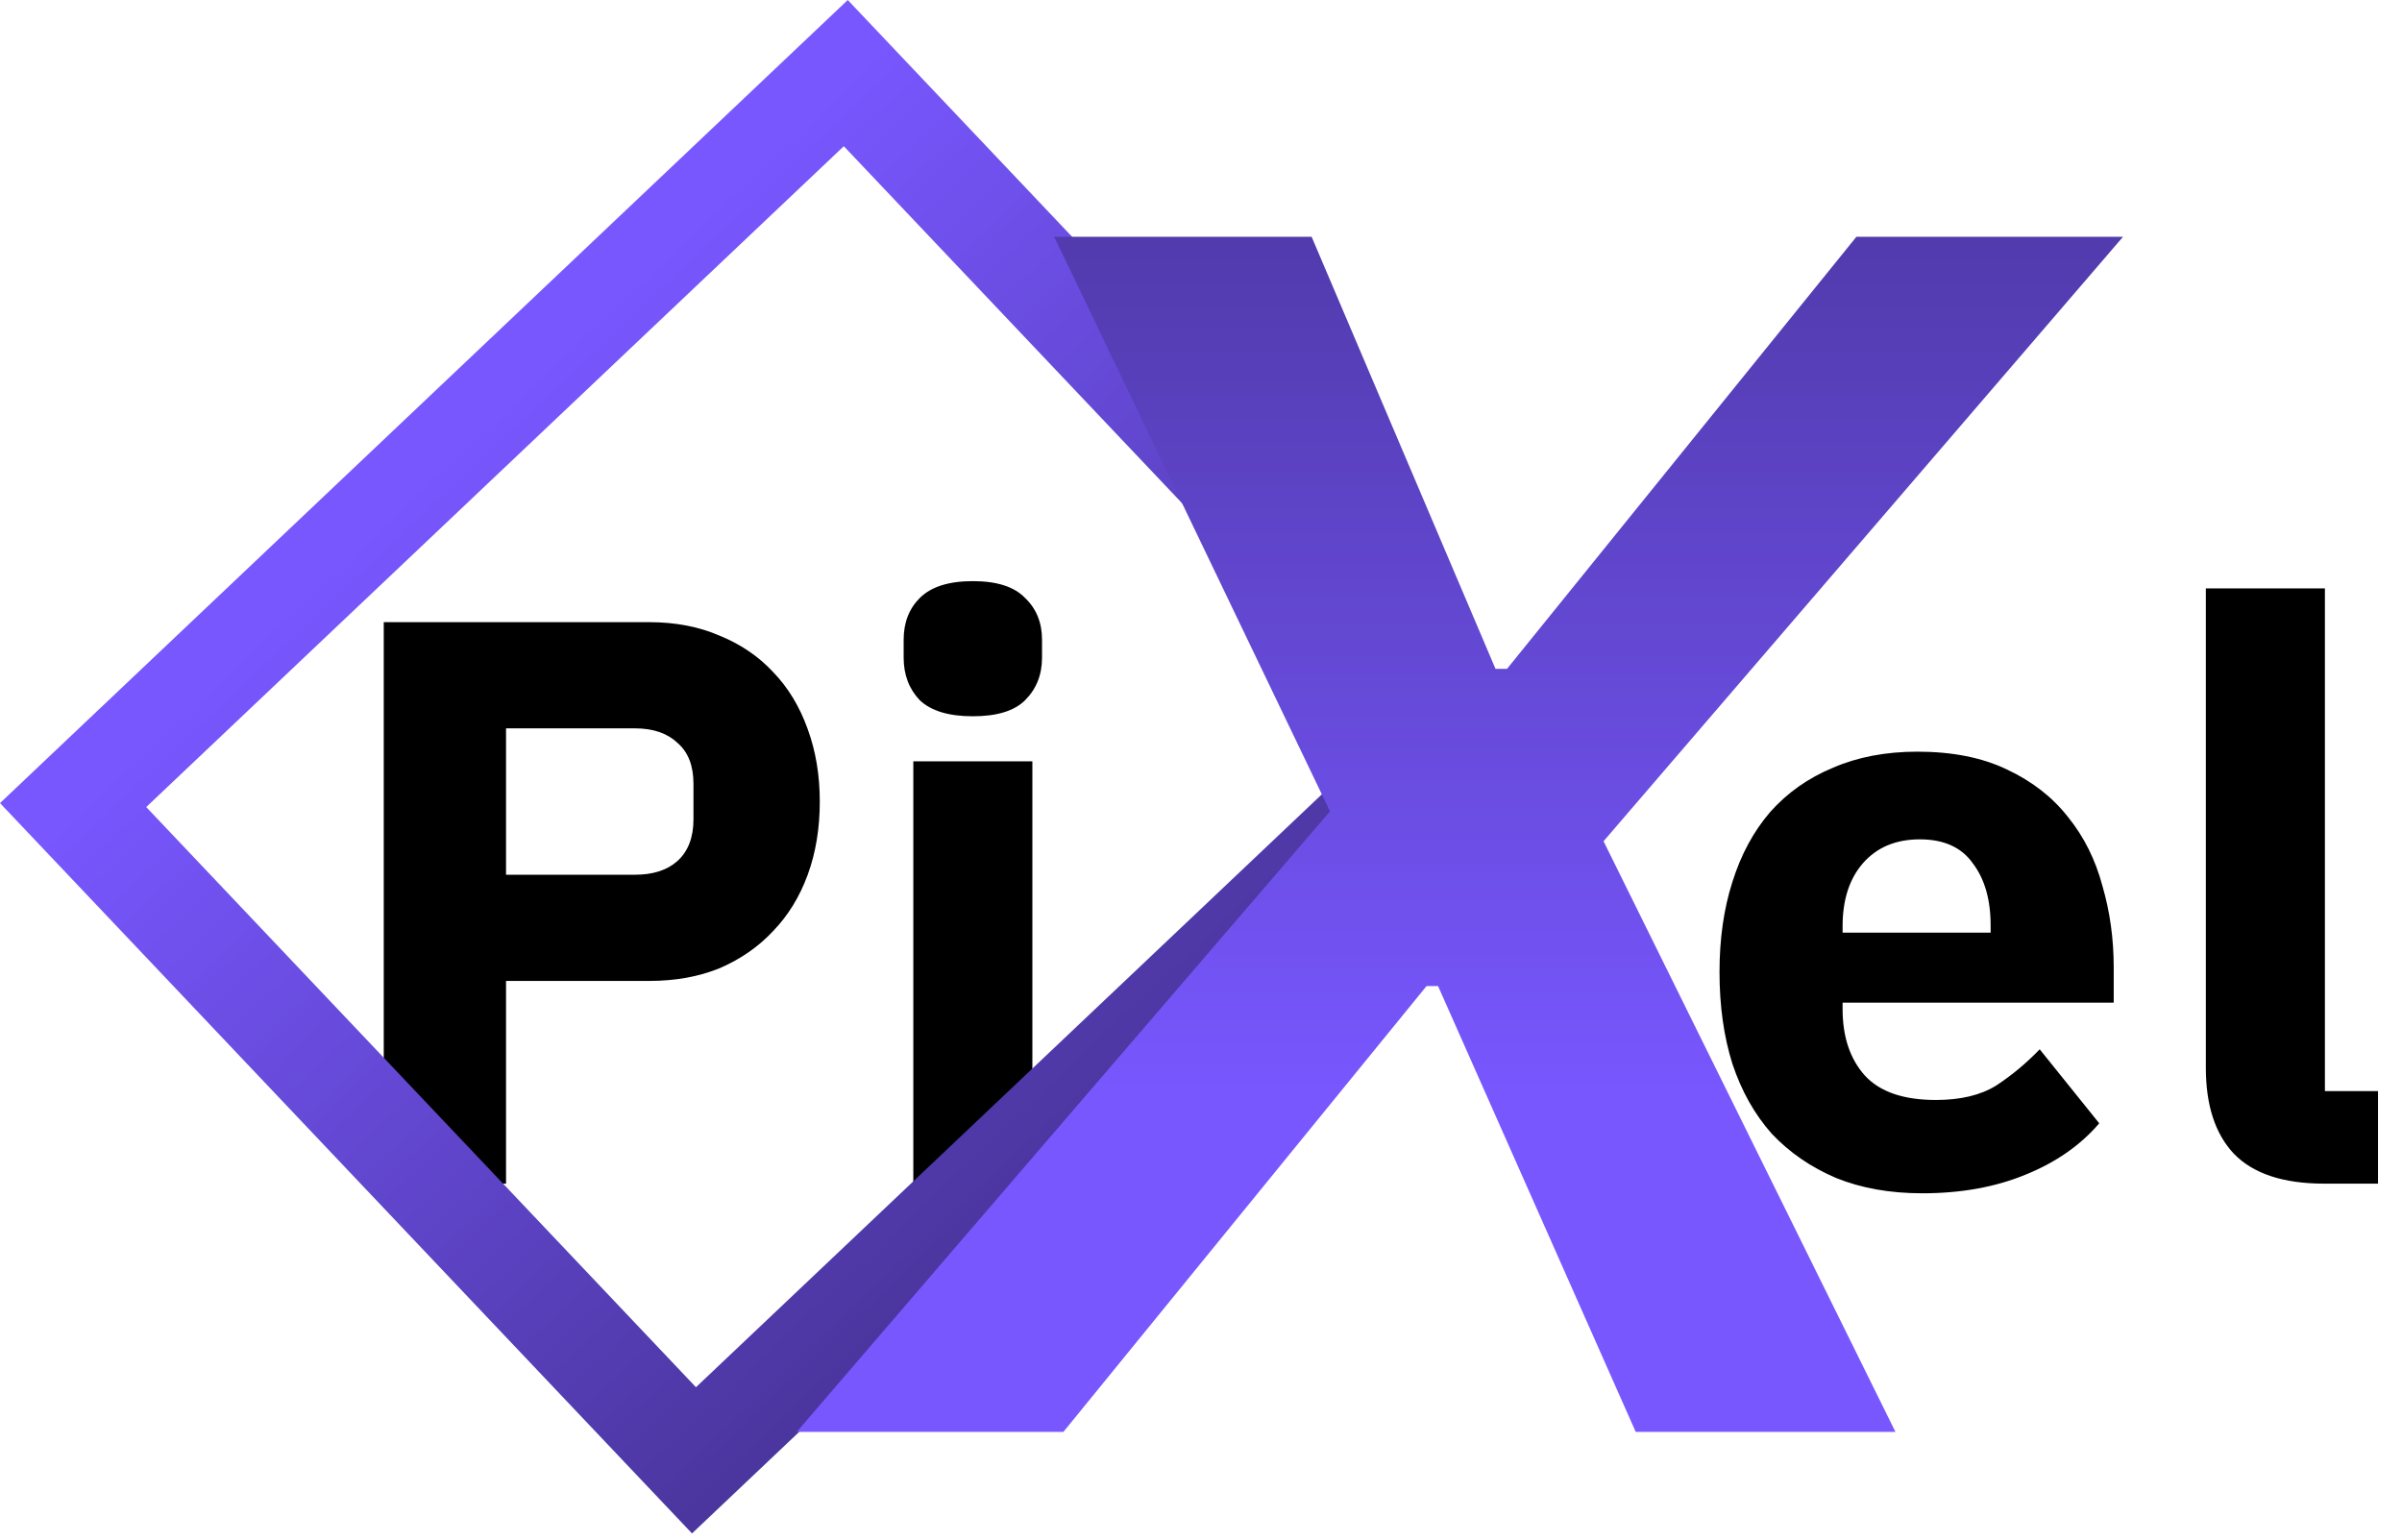
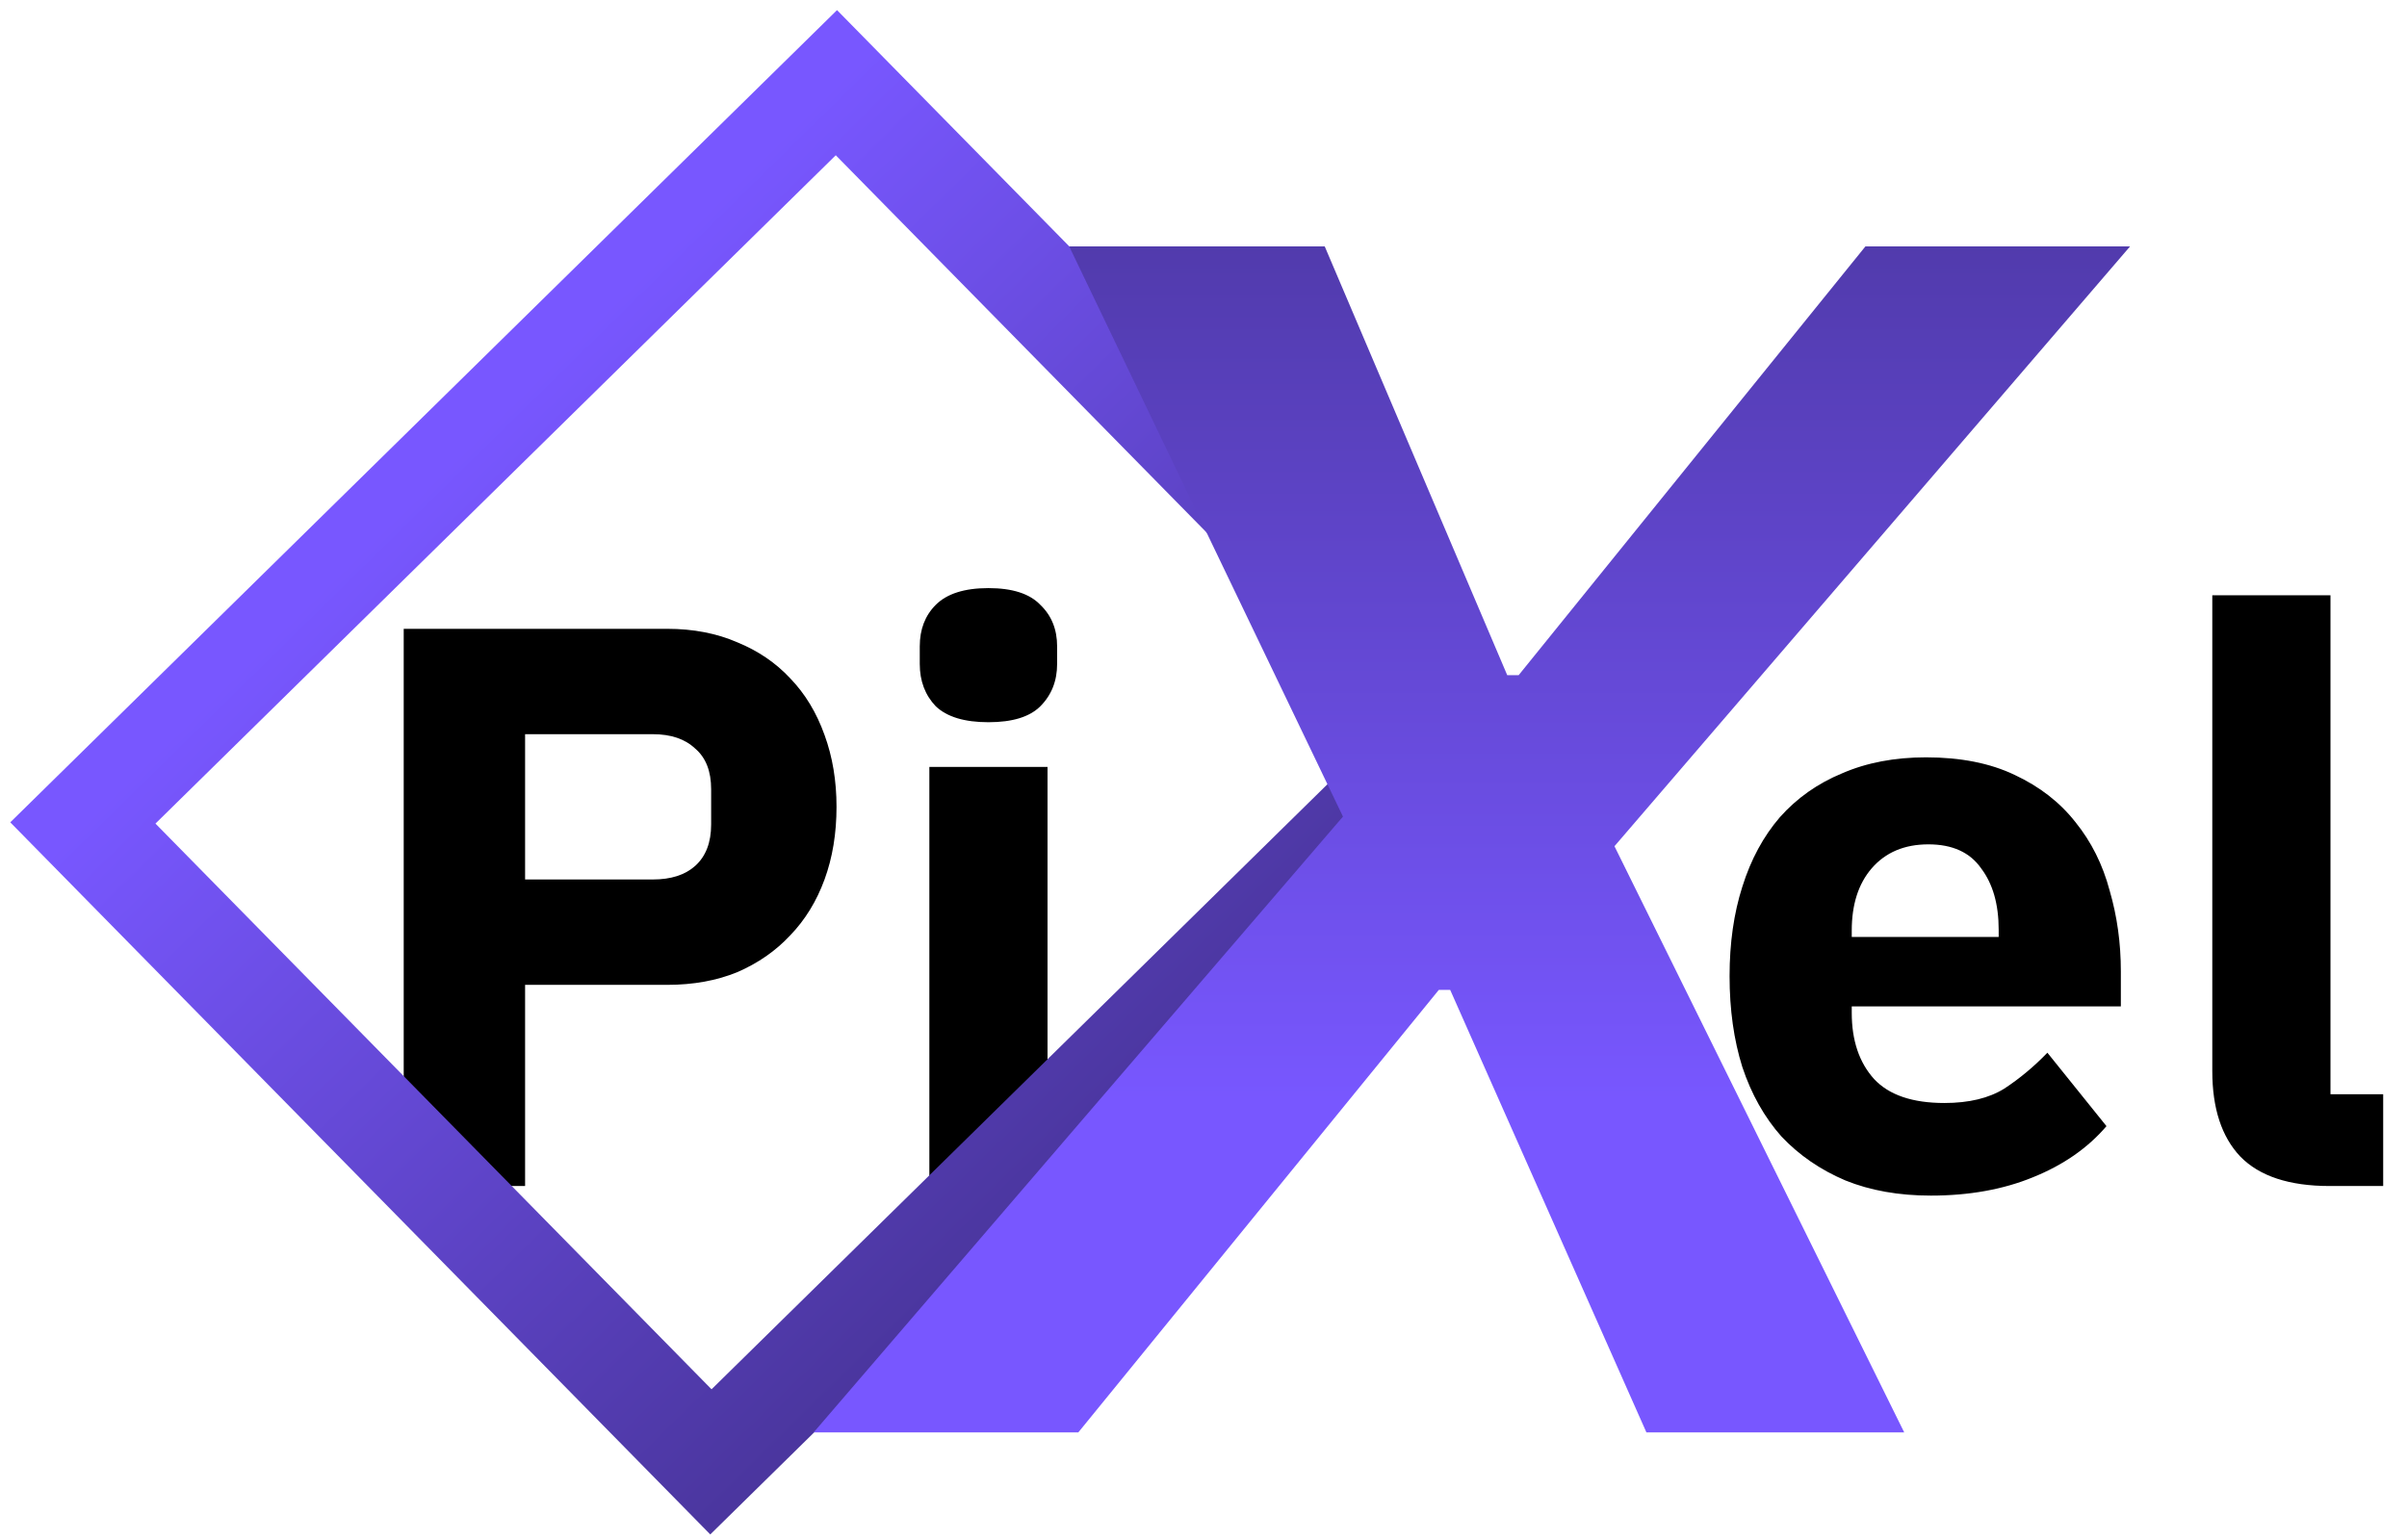
- <svg xmlns="http://www.w3.org/2000/svg" width="209" height="134" viewBox="0 0 209 134" fill="none">
-   <path d="M33.39 103V54.14H56.49C58.777 54.14 60.83 54.537 62.65 55.33C64.47 56.077 66.01 57.127 67.27 58.48C68.577 59.833 69.58 61.49 70.28 63.45C70.98 65.363 71.33 67.463 71.33 69.75C71.33 72.083 70.98 74.207 70.28 76.12C69.58 78.033 68.577 79.667 67.27 81.02C66.01 82.373 64.47 83.447 62.65 84.24C60.83 84.987 58.777 85.36 56.49 85.36H44.03V103H33.39ZM44.03 76.12H55.23C56.817 76.12 58.053 75.723 58.94 74.93C59.873 74.09 60.34 72.877 60.34 71.29V68.21C60.34 66.623 59.873 65.433 58.94 64.64C58.053 63.8 56.817 63.38 55.23 63.38H44.03V76.12ZM84.647 62.33C82.547 62.33 81.007 61.863 80.028 60.93C79.094 59.95 78.627 58.713 78.627 57.22V55.68C78.627 54.187 79.094 52.973 80.028 52.04C81.007 51.06 82.547 50.57 84.647 50.57C86.748 50.57 88.264 51.06 89.198 52.04C90.177 52.973 90.668 54.187 90.668 55.68V57.22C90.668 58.713 90.177 59.95 89.198 60.93C88.264 61.863 86.748 62.33 84.647 62.33ZM79.468 66.25H89.828V103H79.468V66.25ZM167.256 103.84C164.456 103.84 161.959 103.397 159.766 102.51C157.572 101.577 155.706 100.293 154.166 98.66C152.672 96.98 151.529 94.95 150.736 92.57C149.989 90.19 149.616 87.53 149.616 84.59C149.616 81.697 149.989 79.083 150.736 76.75C151.482 74.37 152.579 72.34 154.026 70.66C155.519 68.98 157.339 67.697 159.486 66.81C161.632 65.877 164.082 65.41 166.836 65.41C169.869 65.41 172.459 65.923 174.606 66.95C176.799 67.977 178.572 69.353 179.926 71.08C181.326 72.807 182.329 74.813 182.936 77.1C183.589 79.34 183.916 81.697 183.916 84.17V87.25H160.326V87.81C160.326 90.237 160.979 92.173 162.286 93.62C163.592 95.02 165.646 95.72 168.446 95.72C170.592 95.72 172.342 95.3 173.696 94.46C175.049 93.573 176.309 92.523 177.476 91.31L182.656 97.75C181.022 99.663 178.876 101.157 176.216 102.23C173.602 103.303 170.616 103.84 167.256 103.84ZM167.046 73.04C164.946 73.04 163.289 73.74 162.076 75.14C160.909 76.493 160.326 78.313 160.326 80.6V81.16H173.206V80.53C173.206 78.29 172.692 76.493 171.666 75.14C170.686 73.74 169.146 73.04 167.046 73.04ZM202.222 103C198.676 103 196.062 102.137 194.382 100.41C192.749 98.683 191.932 96.187 191.932 92.92V51.2H202.292V94.95H206.912V103H202.222Z" fill="black" />
-   <rect x="6.362" y="70.057" width="92.612" height="78.548" transform="rotate(-43.4532 6.36164 70.0568)" stroke="url(#paint0_linear_8_12)" stroke-width="9" />
-   <path d="M69.326 124.605L115.726 70.605L91.726 20.605H114.126L130.126 58.205H131.126L161.526 20.605H184.726L139.526 73.204L164.926 124.605H142.326L125.126 85.805H124.126L92.526 124.605H69.326Z" fill="url(#paint1_linear_8_12)" />
+ <svg xmlns="http://www.w3.org/2000/svg" width="211" height="135" viewBox="0 0 211 135" fill="none">
+   <path d="M35.39 104V55.14H58.49C60.777 55.14 62.83 55.537 64.65 56.33C66.47 57.077 68.01 58.127 69.27 59.48C70.577 60.833 71.58 62.49 72.28 64.45C72.98 66.363 73.33 68.463 73.33 70.75C73.33 73.083 72.98 75.207 72.28 77.12C71.58 79.033 70.577 80.667 69.27 82.02C68.01 83.373 66.47 84.447 64.65 85.24C62.83 85.987 60.777 86.36 58.49 86.36H46.03V104H35.39ZM46.03 77.12H57.23C58.817 77.12 60.053 76.723 60.94 75.93C61.873 75.09 62.34 73.877 62.34 72.29V69.21C62.34 67.623 61.873 66.433 60.94 65.64C60.053 64.8 58.817 64.38 57.23 64.38H46.03V77.12ZM86.647 63.33C84.547 63.33 83.007 62.863 82.028 61.93C81.094 60.95 80.627 59.713 80.627 58.22V56.68C80.627 55.187 81.094 53.973 82.028 53.04C83.007 52.06 84.547 51.57 86.647 51.57C88.748 51.57 90.264 52.06 91.198 53.04C92.177 53.973 92.668 55.187 92.668 56.68V58.22C92.668 59.713 92.177 60.95 91.198 61.93C90.264 62.863 88.748 63.33 86.647 63.33ZM81.468 67.25H91.828V104H81.468V67.25ZM169.256 104.84C166.456 104.84 163.959 104.397 161.766 103.51C159.572 102.577 157.706 101.293 156.166 99.66C154.672 97.98 153.529 95.95 152.736 93.57C151.989 91.19 151.616 88.53 151.616 85.59C151.616 82.697 151.989 80.083 152.736 77.75C153.482 75.37 154.579 73.34 156.026 71.66C157.519 69.98 159.339 68.697 161.486 67.81C163.632 66.877 166.082 66.41 168.836 66.41C171.869 66.41 174.459 66.923 176.606 67.95C178.799 68.977 180.572 70.353 181.926 72.08C183.326 73.807 184.329 75.813 184.936 78.1C185.589 80.34 185.916 82.697 185.916 85.17V88.25H162.326V88.81C162.326 91.237 162.979 93.173 164.286 94.62C165.592 96.02 167.646 96.72 170.446 96.72C172.592 96.72 174.342 96.3 175.696 95.46C177.049 94.573 178.309 93.523 179.476 92.31L184.656 98.75C183.022 100.663 180.876 102.157 178.216 103.23C175.602 104.303 172.616 104.84 169.256 104.84ZM169.046 74.04C166.946 74.04 165.289 74.74 164.076 76.14C162.909 77.493 162.326 79.313 162.326 81.6V82.16H175.206V81.53C175.206 79.29 174.692 77.493 173.666 76.14C172.686 74.74 171.146 74.04 169.046 74.04ZM204.222 104C200.676 104 198.062 103.137 196.382 101.41C194.749 99.683 193.932 97.187 193.932 93.92V52.2H204.292V95.95H208.912V104H204.222Z" fill="black" />
+   <rect x="7.264" y="72.164" width="92.612" height="78.548" transform="rotate(-44.5 7.26371 72.1639)" stroke="url(#paint0_linear_8_12)" stroke-width="9" />
+   <path d="M71.326 125.605L117.726 71.605L93.726 21.605H116.126L132.126 59.205H133.126L163.526 21.605H186.726L141.526 74.204L166.926 125.605H144.326L127.126 86.805H126.126L94.526 125.605H71.326Z" fill="url(#paint1_linear_8_12)" />
  <defs>
-     <linearGradient id="paint0_linear_8_12" x1="50.806" y1="69.885" x2="50.806" y2="157.433" gradientUnits="userSpaceOnUse">
+     <linearGradient id="paint0_linear_8_12" x1="51.706" y1="72.108" x2="51.706" y2="159.656" gradientUnits="userSpaceOnUse">
      <stop stop-color="#7857FF" />
      <stop offset="1" stop-color="#483499" />
    </linearGradient>
-     <linearGradient id="paint1_linear_8_12" x1="121.926" y1="2.605" x2="121.926" y2="95.605" gradientUnits="userSpaceOnUse">
+     <linearGradient id="paint1_linear_8_12" x1="123.926" y1="3.605" x2="123.926" y2="96.605" gradientUnits="userSpaceOnUse">
      <stop stop-color="#483499" />
      <stop offset="1" stop-color="#7857FF" />
    </linearGradient>
  </defs>
</svg>
